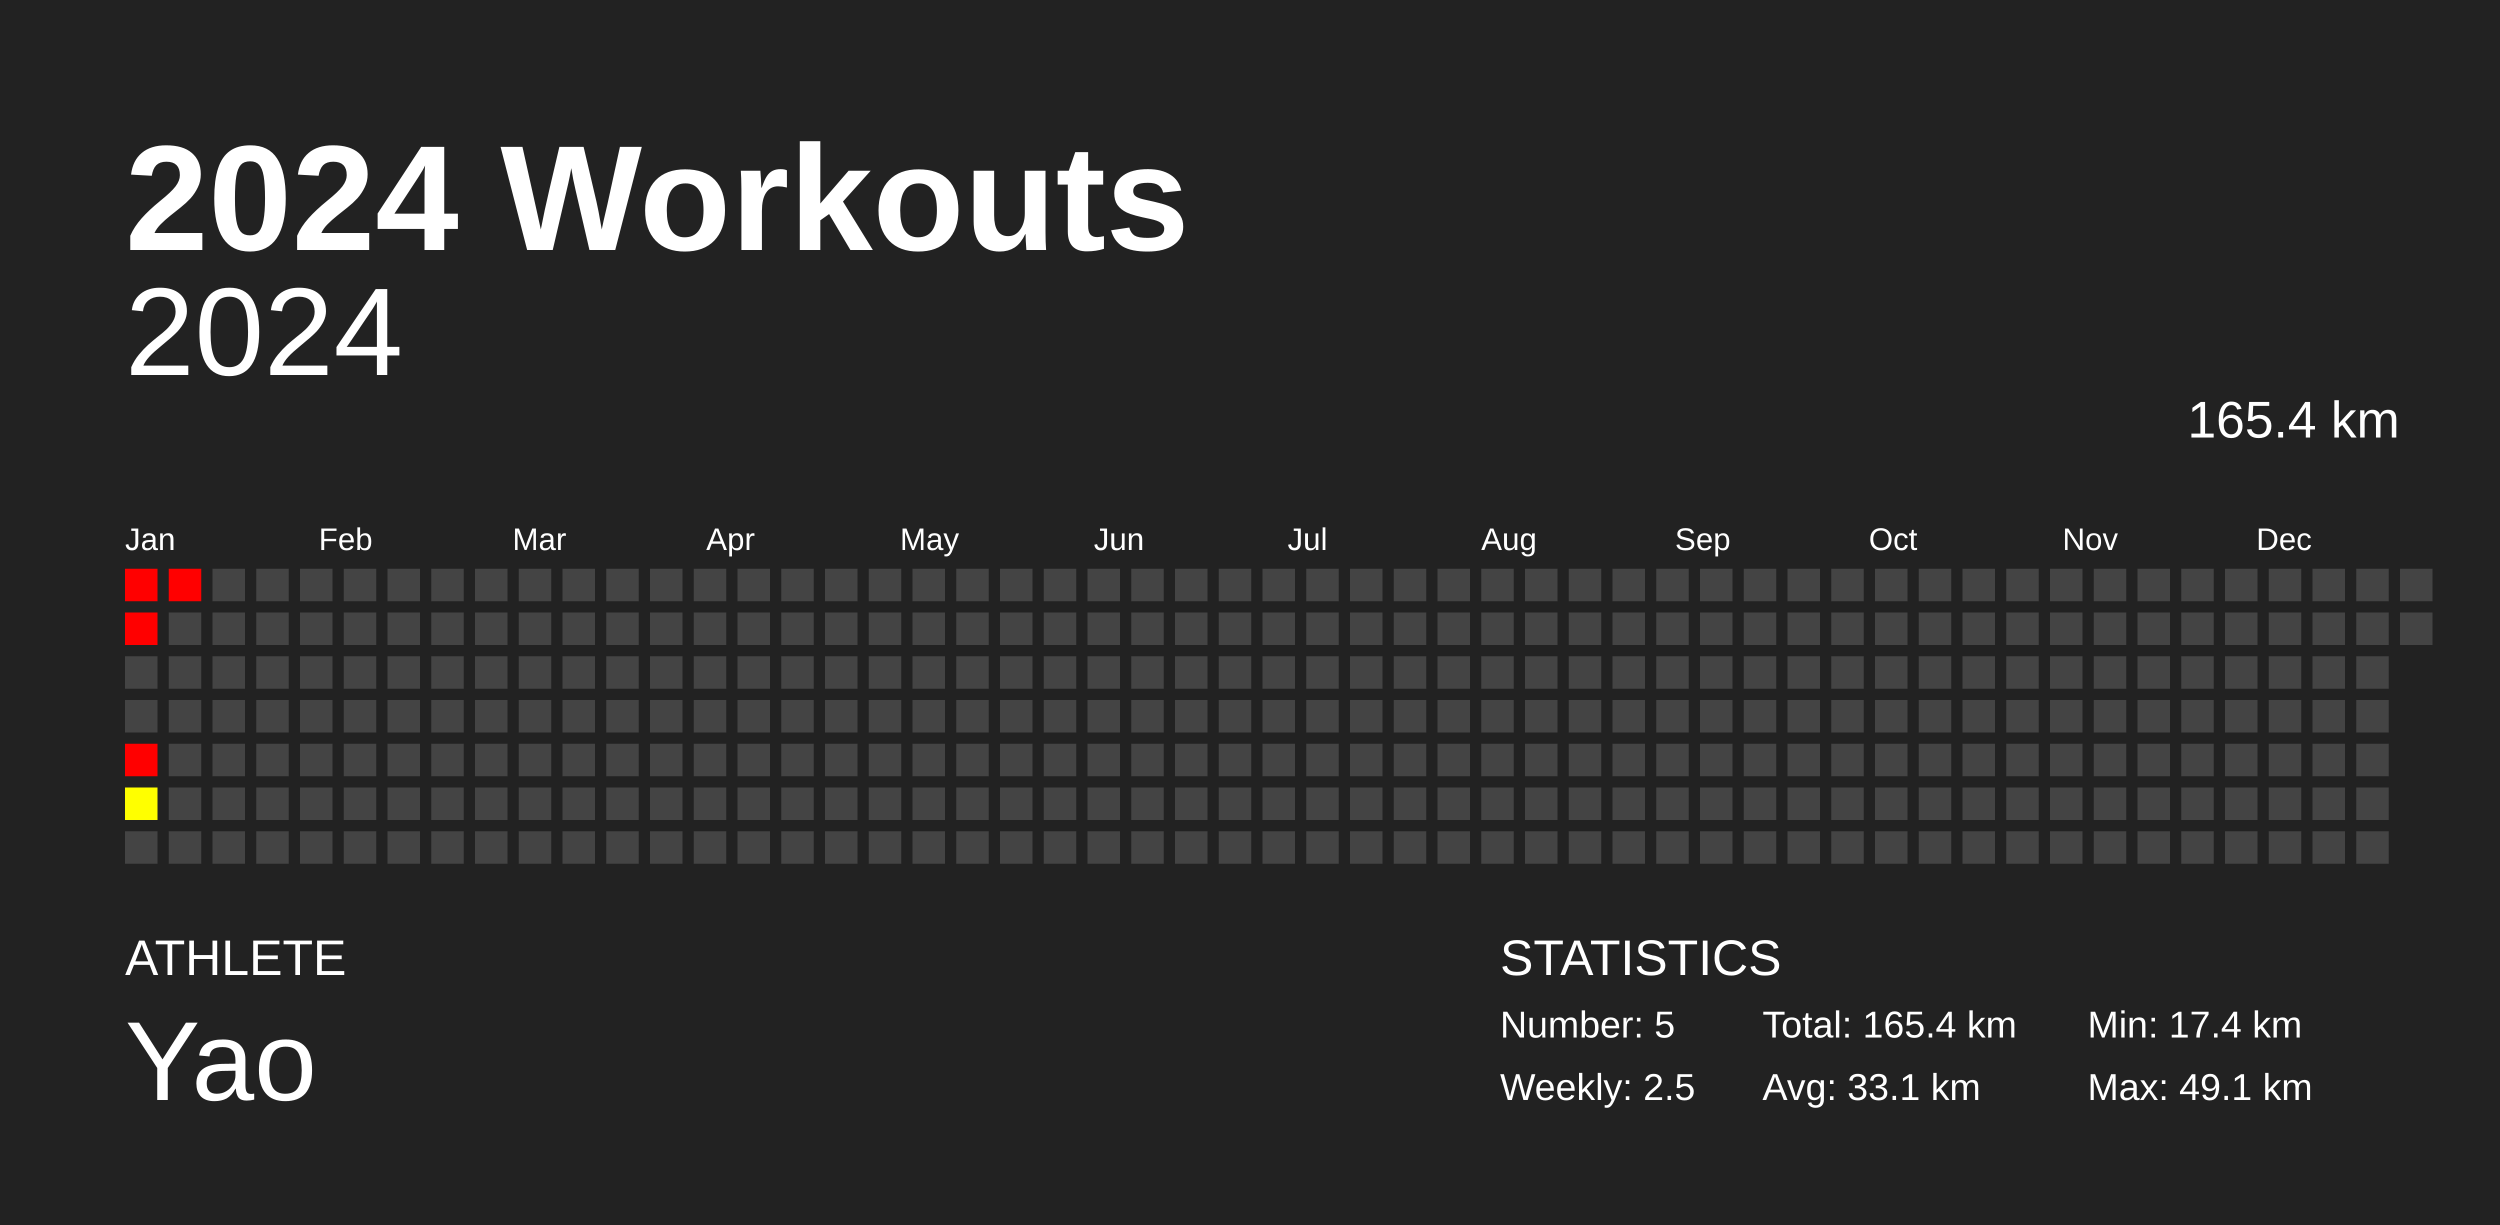
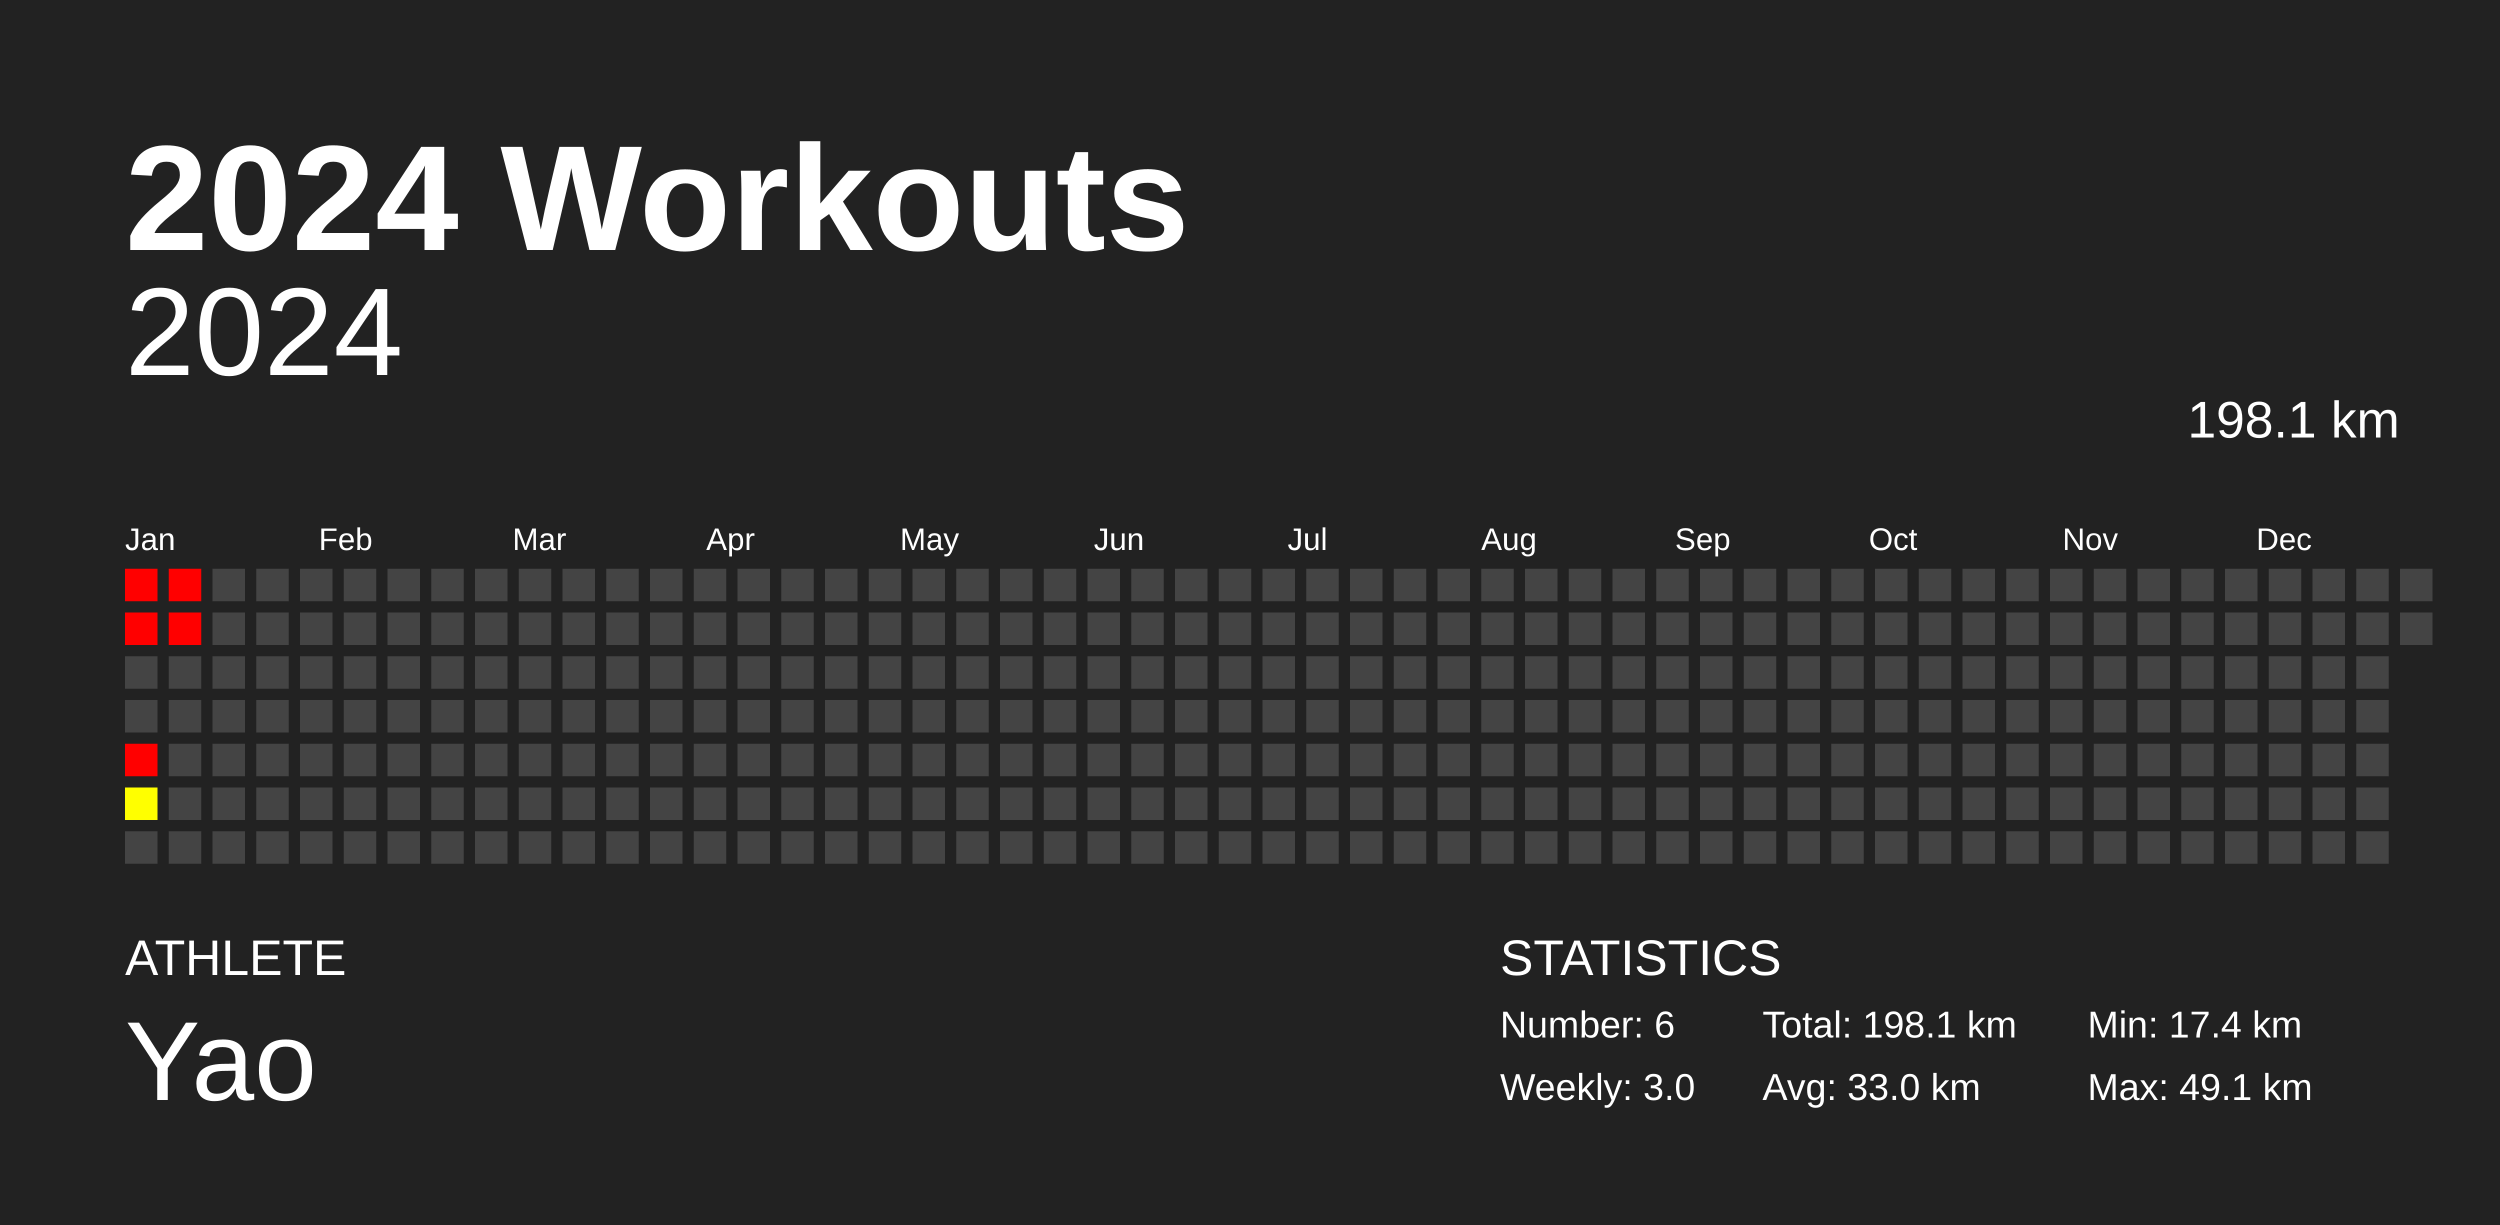
<svg xmlns="http://www.w3.org/2000/svg" baseProfile="full" height="98mm" version="1.1" viewBox="0,0,200,98" width="200mm">
  <defs />
  <rect fill="#222222" height="98" width="200" x="0" y="0" />
  <text fill="#FFFFFF" style="font-size:12px; font-family:Arial; font-weight:bold;" x="10" y="20">2024 Workouts</text>
  <text fill="#FFFFFF" style="font-size:4px; font-family:Arial" x="10" y="78">ATHLETE</text>
  <text fill="#FFFFFF" style="font-size:9px; font-family:Arial" x="10" y="88">Yao</text>
  <text fill="#FFFFFF" style="font-size:4px; font-family:Arial" x="120" y="78">STATISTICS</text>
-   <text fill="#FFFFFF" style="font-size:3px; font-family:Arial" x="120" y="83">Number: 5</text>
-   <text fill="#FFFFFF" style="font-size:3px; font-family:Arial" x="120" y="88">Weekly: 2.5</text>
-   <text fill="#FFFFFF" style="font-size:3px; font-family:Arial" x="141" y="83">Total: 165.4 km</text>
-   <text fill="#FFFFFF" style="font-size:3px; font-family:Arial" x="141" y="88">Avg: 33.1 km</text>
+   <text fill="#FFFFFF" style="font-size:3px; font-family:Arial" x="120" y="83">Number: 6</text>
+   <text fill="#FFFFFF" style="font-size:3px; font-family:Arial" x="120" y="88">Weekly: 3.0</text>
+   <text fill="#FFFFFF" style="font-size:3px; font-family:Arial" x="141" y="83">Total: 198.1 km</text>
+   <text fill="#FFFFFF" style="font-size:3px; font-family:Arial" x="141" y="88">Avg: 33.0 km</text>
  <text fill="#FFFFFF" style="font-size:3px; font-family:Arial" x="167" y="83">Min: 17.4 km</text>
  <text fill="#FFFFFF" style="font-size:3px; font-family:Arial" x="167" y="88">Max: 49.1 km</text>
  <text alignment-baseline="hanging" fill="#FFFFFF" style="font-size:10.0px; font-family:Arial;" x="10" y="30">2024</text>
-   <text alignment-baseline="hanging" fill="#FFFFFF" style="font-size:4.125px; font-family:Arial;" x="175" y="35">165.4 km</text>
+   <text alignment-baseline="hanging" fill="#FFFFFF" style="font-size:4.125px; font-family:Arial;" x="175" y="35">198.1 km</text>
  <text fill="#FFFFFF" style="font-size:2.5px; font-family:Arial" x="10.0" y="44">Jan</text>
  <text fill="#FFFFFF" style="font-size:2.5px; font-family:Arial" x="25.5" y="44">Feb</text>
  <text fill="#FFFFFF" style="font-size:2.5px; font-family:Arial" x="41.0" y="44">Mar</text>
  <text fill="#FFFFFF" style="font-size:2.5px; font-family:Arial" x="56.5" y="44">Apr</text>
  <text fill="#FFFFFF" style="font-size:2.5px; font-family:Arial" x="72.0" y="44">May</text>
  <text fill="#FFFFFF" style="font-size:2.5px; font-family:Arial" x="87.5" y="44">Jun</text>
  <text fill="#FFFFFF" style="font-size:2.5px; font-family:Arial" x="103.0" y="44">Jul</text>
  <text fill="#FFFFFF" style="font-size:2.5px; font-family:Arial" x="118.5" y="44">Aug</text>
  <text fill="#FFFFFF" style="font-size:2.5px; font-family:Arial" x="134.0" y="44">Sep</text>
  <text fill="#FFFFFF" style="font-size:2.5px; font-family:Arial" x="149.5" y="44">Oct</text>
  <text fill="#FFFFFF" style="font-size:2.5px; font-family:Arial" x="165.0" y="44">Nov</text>
  <text fill="#FFFFFF" style="font-size:2.5px; font-family:Arial" x="180.5" y="44">Dec</text>
  <rect fill="red" height="2.6" width="2.6" x="10.0" y="45.5" />
  <rect fill="red" height="2.6" width="2.6" x="10.0" y="49.0" />
  <rect fill="#444444" height="2.6" width="2.6" x="10.0" y="52.5" />
  <rect fill="#444444" height="2.6" width="2.6" x="10.0" y="56.0" />
  <rect fill="red" height="2.6" width="2.6" x="10.0" y="59.5" />
  <rect fill="#ffff00" height="2.6" width="2.6" x="10.0" y="63.0" />
  <rect fill="#444444" height="2.6" width="2.6" x="10.0" y="66.5" />
  <rect fill="red" height="2.6" width="2.6" x="13.5" y="45.5" />
-   <rect fill="#444444" height="2.6" width="2.6" x="13.5" y="49.0" />
+   <rect fill="red" height="2.6" width="2.6" x="13.5" y="49.0" />
  <rect fill="#444444" height="2.6" width="2.6" x="13.5" y="52.5" />
  <rect fill="#444444" height="2.6" width="2.6" x="13.5" y="56.0" />
  <rect fill="#444444" height="2.6" width="2.6" x="13.5" y="59.5" />
  <rect fill="#444444" height="2.6" width="2.6" x="13.5" y="63.0" />
  <rect fill="#444444" height="2.6" width="2.6" x="13.5" y="66.5" />
  <rect fill="#444444" height="2.6" width="2.6" x="17.0" y="45.5" />
  <rect fill="#444444" height="2.6" width="2.6" x="17.0" y="49.0" />
  <rect fill="#444444" height="2.6" width="2.6" x="17.0" y="52.5" />
  <rect fill="#444444" height="2.6" width="2.6" x="17.0" y="56.0" />
  <rect fill="#444444" height="2.6" width="2.6" x="17.0" y="59.5" />
  <rect fill="#444444" height="2.6" width="2.6" x="17.0" y="63.0" />
  <rect fill="#444444" height="2.6" width="2.6" x="17.0" y="66.5" />
  <rect fill="#444444" height="2.6" width="2.6" x="20.5" y="45.5" />
  <rect fill="#444444" height="2.6" width="2.6" x="20.5" y="49.0" />
  <rect fill="#444444" height="2.6" width="2.6" x="20.5" y="52.5" />
  <rect fill="#444444" height="2.6" width="2.6" x="20.5" y="56.0" />
  <rect fill="#444444" height="2.6" width="2.6" x="20.5" y="59.5" />
  <rect fill="#444444" height="2.6" width="2.6" x="20.5" y="63.0" />
  <rect fill="#444444" height="2.6" width="2.6" x="20.5" y="66.5" />
  <rect fill="#444444" height="2.6" width="2.6" x="24.0" y="45.5" />
  <rect fill="#444444" height="2.6" width="2.6" x="24.0" y="49.0" />
  <rect fill="#444444" height="2.6" width="2.6" x="24.0" y="52.5" />
  <rect fill="#444444" height="2.6" width="2.6" x="24.0" y="56.0" />
  <rect fill="#444444" height="2.6" width="2.6" x="24.0" y="59.5" />
  <rect fill="#444444" height="2.6" width="2.6" x="24.0" y="63.0" />
  <rect fill="#444444" height="2.6" width="2.6" x="24.0" y="66.5" />
  <rect fill="#444444" height="2.6" width="2.6" x="27.5" y="45.5" />
  <rect fill="#444444" height="2.6" width="2.6" x="27.5" y="49.0" />
  <rect fill="#444444" height="2.6" width="2.6" x="27.5" y="52.5" />
  <rect fill="#444444" height="2.6" width="2.6" x="27.5" y="56.0" />
  <rect fill="#444444" height="2.6" width="2.6" x="27.5" y="59.5" />
  <rect fill="#444444" height="2.6" width="2.6" x="27.5" y="63.0" />
  <rect fill="#444444" height="2.6" width="2.6" x="27.5" y="66.5" />
  <rect fill="#444444" height="2.6" width="2.6" x="31.0" y="45.5" />
  <rect fill="#444444" height="2.6" width="2.6" x="31.0" y="49.0" />
  <rect fill="#444444" height="2.6" width="2.6" x="31.0" y="52.5" />
  <rect fill="#444444" height="2.6" width="2.6" x="31.0" y="56.0" />
  <rect fill="#444444" height="2.6" width="2.6" x="31.0" y="59.5" />
  <rect fill="#444444" height="2.6" width="2.6" x="31.0" y="63.0" />
  <rect fill="#444444" height="2.6" width="2.6" x="31.0" y="66.5" />
  <rect fill="#444444" height="2.6" width="2.6" x="34.5" y="45.5" />
  <rect fill="#444444" height="2.6" width="2.6" x="34.5" y="49.0" />
  <rect fill="#444444" height="2.6" width="2.6" x="34.5" y="52.5" />
  <rect fill="#444444" height="2.6" width="2.6" x="34.5" y="56.0" />
  <rect fill="#444444" height="2.6" width="2.6" x="34.5" y="59.5" />
  <rect fill="#444444" height="2.6" width="2.6" x="34.5" y="63.0" />
  <rect fill="#444444" height="2.6" width="2.6" x="34.5" y="66.5" />
  <rect fill="#444444" height="2.6" width="2.6" x="38.0" y="45.5" />
  <rect fill="#444444" height="2.6" width="2.6" x="38.0" y="49.0" />
  <rect fill="#444444" height="2.6" width="2.6" x="38.0" y="52.5" />
  <rect fill="#444444" height="2.6" width="2.6" x="38.0" y="56.0" />
  <rect fill="#444444" height="2.6" width="2.6" x="38.0" y="59.5" />
  <rect fill="#444444" height="2.6" width="2.6" x="38.0" y="63.0" />
  <rect fill="#444444" height="2.6" width="2.6" x="38.0" y="66.5" />
  <rect fill="#444444" height="2.6" width="2.6" x="41.5" y="45.5" />
  <rect fill="#444444" height="2.6" width="2.6" x="41.5" y="49.0" />
  <rect fill="#444444" height="2.6" width="2.6" x="41.5" y="52.5" />
  <rect fill="#444444" height="2.6" width="2.6" x="41.5" y="56.0" />
  <rect fill="#444444" height="2.6" width="2.6" x="41.5" y="59.5" />
  <rect fill="#444444" height="2.6" width="2.6" x="41.5" y="63.0" />
  <rect fill="#444444" height="2.6" width="2.6" x="41.5" y="66.5" />
  <rect fill="#444444" height="2.6" width="2.6" x="45.0" y="45.5" />
  <rect fill="#444444" height="2.6" width="2.6" x="45.0" y="49.0" />
  <rect fill="#444444" height="2.6" width="2.6" x="45.0" y="52.5" />
  <rect fill="#444444" height="2.6" width="2.6" x="45.0" y="56.0" />
  <rect fill="#444444" height="2.6" width="2.6" x="45.0" y="59.5" />
  <rect fill="#444444" height="2.6" width="2.6" x="45.0" y="63.0" />
  <rect fill="#444444" height="2.6" width="2.6" x="45.0" y="66.5" />
  <rect fill="#444444" height="2.6" width="2.6" x="48.5" y="45.5" />
  <rect fill="#444444" height="2.6" width="2.6" x="48.5" y="49.0" />
  <rect fill="#444444" height="2.6" width="2.6" x="48.5" y="52.5" />
  <rect fill="#444444" height="2.6" width="2.6" x="48.5" y="56.0" />
  <rect fill="#444444" height="2.6" width="2.6" x="48.5" y="59.5" />
  <rect fill="#444444" height="2.6" width="2.6" x="48.5" y="63.0" />
  <rect fill="#444444" height="2.6" width="2.6" x="48.5" y="66.5" />
  <rect fill="#444444" height="2.6" width="2.6" x="52.0" y="45.5" />
  <rect fill="#444444" height="2.6" width="2.6" x="52.0" y="49.0" />
  <rect fill="#444444" height="2.6" width="2.6" x="52.0" y="52.5" />
  <rect fill="#444444" height="2.6" width="2.6" x="52.0" y="56.0" />
  <rect fill="#444444" height="2.6" width="2.6" x="52.0" y="59.5" />
  <rect fill="#444444" height="2.6" width="2.6" x="52.0" y="63.0" />
  <rect fill="#444444" height="2.6" width="2.6" x="52.0" y="66.5" />
  <rect fill="#444444" height="2.6" width="2.6" x="55.5" y="45.5" />
  <rect fill="#444444" height="2.6" width="2.6" x="55.5" y="49.0" />
  <rect fill="#444444" height="2.6" width="2.6" x="55.5" y="52.5" />
  <rect fill="#444444" height="2.6" width="2.6" x="55.5" y="56.0" />
  <rect fill="#444444" height="2.6" width="2.6" x="55.5" y="59.5" />
  <rect fill="#444444" height="2.6" width="2.6" x="55.5" y="63.0" />
  <rect fill="#444444" height="2.6" width="2.6" x="55.5" y="66.5" />
  <rect fill="#444444" height="2.6" width="2.6" x="59.0" y="45.5" />
  <rect fill="#444444" height="2.6" width="2.6" x="59.0" y="49.0" />
  <rect fill="#444444" height="2.6" width="2.6" x="59.0" y="52.5" />
  <rect fill="#444444" height="2.6" width="2.6" x="59.0" y="56.0" />
  <rect fill="#444444" height="2.6" width="2.6" x="59.0" y="59.5" />
  <rect fill="#444444" height="2.6" width="2.6" x="59.0" y="63.0" />
  <rect fill="#444444" height="2.6" width="2.6" x="59.0" y="66.5" />
  <rect fill="#444444" height="2.6" width="2.6" x="62.5" y="45.5" />
  <rect fill="#444444" height="2.6" width="2.6" x="62.5" y="49.0" />
  <rect fill="#444444" height="2.6" width="2.6" x="62.5" y="52.5" />
  <rect fill="#444444" height="2.6" width="2.6" x="62.5" y="56.0" />
  <rect fill="#444444" height="2.6" width="2.6" x="62.5" y="59.5" />
  <rect fill="#444444" height="2.6" width="2.6" x="62.5" y="63.0" />
  <rect fill="#444444" height="2.6" width="2.6" x="62.5" y="66.5" />
  <rect fill="#444444" height="2.6" width="2.6" x="66.0" y="45.5" />
  <rect fill="#444444" height="2.6" width="2.6" x="66.0" y="49.0" />
  <rect fill="#444444" height="2.6" width="2.6" x="66.0" y="52.5" />
  <rect fill="#444444" height="2.6" width="2.6" x="66.0" y="56.0" />
  <rect fill="#444444" height="2.6" width="2.6" x="66.0" y="59.5" />
  <rect fill="#444444" height="2.6" width="2.6" x="66.0" y="63.0" />
  <rect fill="#444444" height="2.6" width="2.6" x="66.0" y="66.5" />
  <rect fill="#444444" height="2.6" width="2.6" x="69.5" y="45.5" />
  <rect fill="#444444" height="2.6" width="2.6" x="69.5" y="49.0" />
  <rect fill="#444444" height="2.6" width="2.6" x="69.5" y="52.5" />
  <rect fill="#444444" height="2.6" width="2.6" x="69.5" y="56.0" />
  <rect fill="#444444" height="2.6" width="2.6" x="69.5" y="59.5" />
  <rect fill="#444444" height="2.6" width="2.6" x="69.5" y="63.0" />
  <rect fill="#444444" height="2.6" width="2.6" x="69.5" y="66.5" />
  <rect fill="#444444" height="2.6" width="2.6" x="73.0" y="45.5" />
  <rect fill="#444444" height="2.6" width="2.6" x="73.0" y="49.0" />
  <rect fill="#444444" height="2.6" width="2.6" x="73.0" y="52.5" />
  <rect fill="#444444" height="2.6" width="2.6" x="73.0" y="56.0" />
  <rect fill="#444444" height="2.6" width="2.6" x="73.0" y="59.5" />
  <rect fill="#444444" height="2.6" width="2.6" x="73.0" y="63.0" />
  <rect fill="#444444" height="2.6" width="2.6" x="73.0" y="66.5" />
  <rect fill="#444444" height="2.6" width="2.6" x="76.5" y="45.5" />
  <rect fill="#444444" height="2.6" width="2.6" x="76.5" y="49.0" />
  <rect fill="#444444" height="2.6" width="2.6" x="76.5" y="52.5" />
  <rect fill="#444444" height="2.6" width="2.6" x="76.5" y="56.0" />
  <rect fill="#444444" height="2.6" width="2.6" x="76.5" y="59.5" />
  <rect fill="#444444" height="2.6" width="2.6" x="76.5" y="63.0" />
  <rect fill="#444444" height="2.6" width="2.6" x="76.5" y="66.5" />
  <rect fill="#444444" height="2.6" width="2.6" x="80.0" y="45.5" />
  <rect fill="#444444" height="2.6" width="2.6" x="80.0" y="49.0" />
  <rect fill="#444444" height="2.6" width="2.6" x="80.0" y="52.5" />
  <rect fill="#444444" height="2.6" width="2.6" x="80.0" y="56.0" />
  <rect fill="#444444" height="2.6" width="2.6" x="80.0" y="59.5" />
  <rect fill="#444444" height="2.6" width="2.6" x="80.0" y="63.0" />
  <rect fill="#444444" height="2.6" width="2.6" x="80.0" y="66.5" />
  <rect fill="#444444" height="2.6" width="2.6" x="83.5" y="45.5" />
  <rect fill="#444444" height="2.6" width="2.6" x="83.5" y="49.0" />
  <rect fill="#444444" height="2.6" width="2.6" x="83.5" y="52.5" />
  <rect fill="#444444" height="2.6" width="2.6" x="83.5" y="56.0" />
  <rect fill="#444444" height="2.6" width="2.6" x="83.5" y="59.5" />
  <rect fill="#444444" height="2.6" width="2.6" x="83.5" y="63.0" />
  <rect fill="#444444" height="2.6" width="2.6" x="83.5" y="66.5" />
  <rect fill="#444444" height="2.6" width="2.6" x="87.0" y="45.5" />
  <rect fill="#444444" height="2.6" width="2.6" x="87.0" y="49.0" />
  <rect fill="#444444" height="2.6" width="2.6" x="87.0" y="52.5" />
  <rect fill="#444444" height="2.6" width="2.6" x="87.0" y="56.0" />
  <rect fill="#444444" height="2.6" width="2.6" x="87.0" y="59.5" />
  <rect fill="#444444" height="2.6" width="2.6" x="87.0" y="63.0" />
  <rect fill="#444444" height="2.6" width="2.6" x="87.0" y="66.5" />
  <rect fill="#444444" height="2.6" width="2.6" x="90.5" y="45.5" />
  <rect fill="#444444" height="2.6" width="2.6" x="90.5" y="49.0" />
  <rect fill="#444444" height="2.6" width="2.6" x="90.5" y="52.5" />
  <rect fill="#444444" height="2.6" width="2.6" x="90.5" y="56.0" />
  <rect fill="#444444" height="2.6" width="2.6" x="90.5" y="59.5" />
  <rect fill="#444444" height="2.6" width="2.6" x="90.5" y="63.0" />
  <rect fill="#444444" height="2.6" width="2.6" x="90.5" y="66.5" />
  <rect fill="#444444" height="2.6" width="2.6" x="94.0" y="45.5" />
  <rect fill="#444444" height="2.6" width="2.6" x="94.0" y="49.0" />
  <rect fill="#444444" height="2.6" width="2.6" x="94.0" y="52.5" />
  <rect fill="#444444" height="2.6" width="2.6" x="94.0" y="56.0" />
  <rect fill="#444444" height="2.6" width="2.6" x="94.0" y="59.5" />
  <rect fill="#444444" height="2.6" width="2.6" x="94.0" y="63.0" />
  <rect fill="#444444" height="2.6" width="2.6" x="94.0" y="66.5" />
  <rect fill="#444444" height="2.6" width="2.6" x="97.5" y="45.5" />
  <rect fill="#444444" height="2.6" width="2.6" x="97.5" y="49.0" />
  <rect fill="#444444" height="2.6" width="2.6" x="97.5" y="52.5" />
  <rect fill="#444444" height="2.6" width="2.6" x="97.5" y="56.0" />
  <rect fill="#444444" height="2.6" width="2.6" x="97.5" y="59.5" />
  <rect fill="#444444" height="2.6" width="2.6" x="97.5" y="63.0" />
  <rect fill="#444444" height="2.6" width="2.6" x="97.5" y="66.5" />
  <rect fill="#444444" height="2.6" width="2.6" x="101.0" y="45.5" />
  <rect fill="#444444" height="2.6" width="2.6" x="101.0" y="49.0" />
  <rect fill="#444444" height="2.6" width="2.6" x="101.0" y="52.5" />
  <rect fill="#444444" height="2.6" width="2.6" x="101.0" y="56.0" />
  <rect fill="#444444" height="2.6" width="2.6" x="101.0" y="59.5" />
  <rect fill="#444444" height="2.6" width="2.6" x="101.0" y="63.0" />
  <rect fill="#444444" height="2.6" width="2.6" x="101.0" y="66.5" />
  <rect fill="#444444" height="2.6" width="2.6" x="104.5" y="45.5" />
  <rect fill="#444444" height="2.6" width="2.6" x="104.5" y="49.0" />
  <rect fill="#444444" height="2.6" width="2.6" x="104.5" y="52.5" />
  <rect fill="#444444" height="2.6" width="2.6" x="104.5" y="56.0" />
  <rect fill="#444444" height="2.6" width="2.6" x="104.5" y="59.5" />
  <rect fill="#444444" height="2.6" width="2.6" x="104.5" y="63.0" />
  <rect fill="#444444" height="2.6" width="2.6" x="104.5" y="66.5" />
  <rect fill="#444444" height="2.6" width="2.6" x="108.0" y="45.5" />
  <rect fill="#444444" height="2.6" width="2.6" x="108.0" y="49.0" />
  <rect fill="#444444" height="2.6" width="2.6" x="108.0" y="52.5" />
  <rect fill="#444444" height="2.6" width="2.6" x="108.0" y="56.0" />
  <rect fill="#444444" height="2.6" width="2.6" x="108.0" y="59.5" />
  <rect fill="#444444" height="2.6" width="2.6" x="108.0" y="63.0" />
  <rect fill="#444444" height="2.6" width="2.6" x="108.0" y="66.5" />
  <rect fill="#444444" height="2.6" width="2.6" x="111.5" y="45.5" />
  <rect fill="#444444" height="2.6" width="2.6" x="111.5" y="49.0" />
  <rect fill="#444444" height="2.6" width="2.6" x="111.5" y="52.5" />
  <rect fill="#444444" height="2.6" width="2.6" x="111.5" y="56.0" />
  <rect fill="#444444" height="2.6" width="2.6" x="111.5" y="59.5" />
  <rect fill="#444444" height="2.6" width="2.6" x="111.5" y="63.0" />
  <rect fill="#444444" height="2.6" width="2.6" x="111.5" y="66.5" />
  <rect fill="#444444" height="2.6" width="2.6" x="115.0" y="45.5" />
  <rect fill="#444444" height="2.6" width="2.6" x="115.0" y="49.0" />
  <rect fill="#444444" height="2.6" width="2.6" x="115.0" y="52.5" />
  <rect fill="#444444" height="2.6" width="2.6" x="115.0" y="56.0" />
  <rect fill="#444444" height="2.6" width="2.6" x="115.0" y="59.5" />
  <rect fill="#444444" height="2.6" width="2.6" x="115.0" y="63.0" />
  <rect fill="#444444" height="2.6" width="2.6" x="115.0" y="66.5" />
  <rect fill="#444444" height="2.6" width="2.6" x="118.5" y="45.5" />
  <rect fill="#444444" height="2.6" width="2.6" x="118.5" y="49.0" />
  <rect fill="#444444" height="2.6" width="2.6" x="118.5" y="52.5" />
  <rect fill="#444444" height="2.6" width="2.6" x="118.5" y="56.0" />
  <rect fill="#444444" height="2.6" width="2.6" x="118.5" y="59.5" />
  <rect fill="#444444" height="2.6" width="2.6" x="118.5" y="63.0" />
  <rect fill="#444444" height="2.6" width="2.6" x="118.5" y="66.5" />
  <rect fill="#444444" height="2.6" width="2.6" x="122.0" y="45.5" />
  <rect fill="#444444" height="2.6" width="2.6" x="122.0" y="49.0" />
  <rect fill="#444444" height="2.6" width="2.6" x="122.0" y="52.5" />
  <rect fill="#444444" height="2.6" width="2.6" x="122.0" y="56.0" />
  <rect fill="#444444" height="2.6" width="2.6" x="122.0" y="59.5" />
  <rect fill="#444444" height="2.6" width="2.6" x="122.0" y="63.0" />
  <rect fill="#444444" height="2.6" width="2.6" x="122.0" y="66.5" />
  <rect fill="#444444" height="2.6" width="2.6" x="125.5" y="45.5" />
  <rect fill="#444444" height="2.6" width="2.6" x="125.5" y="49.0" />
  <rect fill="#444444" height="2.6" width="2.6" x="125.5" y="52.5" />
  <rect fill="#444444" height="2.6" width="2.6" x="125.5" y="56.0" />
  <rect fill="#444444" height="2.6" width="2.6" x="125.5" y="59.5" />
  <rect fill="#444444" height="2.6" width="2.6" x="125.5" y="63.0" />
  <rect fill="#444444" height="2.6" width="2.6" x="125.5" y="66.5" />
  <rect fill="#444444" height="2.6" width="2.6" x="129.0" y="45.5" />
  <rect fill="#444444" height="2.6" width="2.6" x="129.0" y="49.0" />
  <rect fill="#444444" height="2.6" width="2.6" x="129.0" y="52.5" />
  <rect fill="#444444" height="2.6" width="2.6" x="129.0" y="56.0" />
  <rect fill="#444444" height="2.6" width="2.6" x="129.0" y="59.5" />
  <rect fill="#444444" height="2.6" width="2.6" x="129.0" y="63.0" />
  <rect fill="#444444" height="2.6" width="2.6" x="129.0" y="66.5" />
  <rect fill="#444444" height="2.6" width="2.6" x="132.5" y="45.5" />
  <rect fill="#444444" height="2.6" width="2.6" x="132.5" y="49.0" />
  <rect fill="#444444" height="2.6" width="2.6" x="132.5" y="52.5" />
  <rect fill="#444444" height="2.6" width="2.6" x="132.5" y="56.0" />
  <rect fill="#444444" height="2.6" width="2.6" x="132.5" y="59.5" />
  <rect fill="#444444" height="2.6" width="2.6" x="132.5" y="63.0" />
  <rect fill="#444444" height="2.6" width="2.6" x="132.5" y="66.5" />
  <rect fill="#444444" height="2.6" width="2.6" x="136.0" y="45.5" />
  <rect fill="#444444" height="2.6" width="2.6" x="136.0" y="49.0" />
  <rect fill="#444444" height="2.6" width="2.6" x="136.0" y="52.5" />
  <rect fill="#444444" height="2.6" width="2.6" x="136.0" y="56.0" />
  <rect fill="#444444" height="2.6" width="2.6" x="136.0" y="59.5" />
  <rect fill="#444444" height="2.6" width="2.6" x="136.0" y="63.0" />
  <rect fill="#444444" height="2.6" width="2.6" x="136.0" y="66.5" />
  <rect fill="#444444" height="2.6" width="2.6" x="139.5" y="45.5" />
  <rect fill="#444444" height="2.6" width="2.6" x="139.5" y="49.0" />
  <rect fill="#444444" height="2.6" width="2.6" x="139.5" y="52.5" />
  <rect fill="#444444" height="2.6" width="2.6" x="139.5" y="56.0" />
  <rect fill="#444444" height="2.6" width="2.6" x="139.5" y="59.5" />
  <rect fill="#444444" height="2.6" width="2.6" x="139.5" y="63.0" />
  <rect fill="#444444" height="2.6" width="2.6" x="139.5" y="66.5" />
  <rect fill="#444444" height="2.6" width="2.6" x="143.0" y="45.5" />
  <rect fill="#444444" height="2.6" width="2.6" x="143.0" y="49.0" />
  <rect fill="#444444" height="2.6" width="2.6" x="143.0" y="52.5" />
  <rect fill="#444444" height="2.6" width="2.6" x="143.0" y="56.0" />
  <rect fill="#444444" height="2.6" width="2.6" x="143.0" y="59.5" />
  <rect fill="#444444" height="2.6" width="2.6" x="143.0" y="63.0" />
  <rect fill="#444444" height="2.6" width="2.6" x="143.0" y="66.5" />
  <rect fill="#444444" height="2.6" width="2.6" x="146.5" y="45.5" />
  <rect fill="#444444" height="2.6" width="2.6" x="146.5" y="49.0" />
  <rect fill="#444444" height="2.6" width="2.6" x="146.5" y="52.5" />
  <rect fill="#444444" height="2.6" width="2.6" x="146.5" y="56.0" />
  <rect fill="#444444" height="2.6" width="2.6" x="146.5" y="59.5" />
  <rect fill="#444444" height="2.6" width="2.6" x="146.5" y="63.0" />
  <rect fill="#444444" height="2.6" width="2.6" x="146.5" y="66.5" />
  <rect fill="#444444" height="2.6" width="2.6" x="150.0" y="45.5" />
  <rect fill="#444444" height="2.6" width="2.6" x="150.0" y="49.0" />
  <rect fill="#444444" height="2.6" width="2.6" x="150.0" y="52.5" />
  <rect fill="#444444" height="2.6" width="2.6" x="150.0" y="56.0" />
  <rect fill="#444444" height="2.6" width="2.6" x="150.0" y="59.5" />
  <rect fill="#444444" height="2.6" width="2.6" x="150.0" y="63.0" />
  <rect fill="#444444" height="2.6" width="2.6" x="150.0" y="66.5" />
  <rect fill="#444444" height="2.6" width="2.6" x="153.5" y="45.5" />
  <rect fill="#444444" height="2.6" width="2.6" x="153.5" y="49.0" />
  <rect fill="#444444" height="2.6" width="2.6" x="153.5" y="52.5" />
  <rect fill="#444444" height="2.6" width="2.6" x="153.5" y="56.0" />
  <rect fill="#444444" height="2.6" width="2.6" x="153.5" y="59.5" />
  <rect fill="#444444" height="2.6" width="2.6" x="153.5" y="63.0" />
  <rect fill="#444444" height="2.6" width="2.6" x="153.5" y="66.5" />
  <rect fill="#444444" height="2.6" width="2.6" x="157.0" y="45.5" />
  <rect fill="#444444" height="2.6" width="2.6" x="157.0" y="49.0" />
  <rect fill="#444444" height="2.6" width="2.6" x="157.0" y="52.5" />
  <rect fill="#444444" height="2.6" width="2.6" x="157.0" y="56.0" />
  <rect fill="#444444" height="2.6" width="2.6" x="157.0" y="59.5" />
  <rect fill="#444444" height="2.6" width="2.6" x="157.0" y="63.0" />
  <rect fill="#444444" height="2.6" width="2.6" x="157.0" y="66.5" />
  <rect fill="#444444" height="2.6" width="2.6" x="160.5" y="45.5" />
  <rect fill="#444444" height="2.6" width="2.6" x="160.5" y="49.0" />
  <rect fill="#444444" height="2.6" width="2.6" x="160.5" y="52.5" />
  <rect fill="#444444" height="2.6" width="2.6" x="160.5" y="56.0" />
  <rect fill="#444444" height="2.6" width="2.6" x="160.5" y="59.5" />
  <rect fill="#444444" height="2.6" width="2.6" x="160.5" y="63.0" />
  <rect fill="#444444" height="2.6" width="2.6" x="160.5" y="66.5" />
  <rect fill="#444444" height="2.6" width="2.6" x="164.0" y="45.5" />
  <rect fill="#444444" height="2.6" width="2.6" x="164.0" y="49.0" />
  <rect fill="#444444" height="2.6" width="2.6" x="164.0" y="52.5" />
  <rect fill="#444444" height="2.6" width="2.6" x="164.0" y="56.0" />
  <rect fill="#444444" height="2.6" width="2.6" x="164.0" y="59.5" />
  <rect fill="#444444" height="2.6" width="2.6" x="164.0" y="63.0" />
  <rect fill="#444444" height="2.6" width="2.6" x="164.0" y="66.5" />
  <rect fill="#444444" height="2.6" width="2.6" x="167.5" y="45.5" />
  <rect fill="#444444" height="2.6" width="2.6" x="167.5" y="49.0" />
  <rect fill="#444444" height="2.6" width="2.6" x="167.5" y="52.5" />
  <rect fill="#444444" height="2.6" width="2.6" x="167.5" y="56.0" />
  <rect fill="#444444" height="2.6" width="2.6" x="167.5" y="59.5" />
  <rect fill="#444444" height="2.6" width="2.6" x="167.5" y="63.0" />
  <rect fill="#444444" height="2.6" width="2.6" x="167.5" y="66.5" />
  <rect fill="#444444" height="2.6" width="2.6" x="171.0" y="45.5" />
  <rect fill="#444444" height="2.6" width="2.6" x="171.0" y="49.0" />
  <rect fill="#444444" height="2.6" width="2.6" x="171.0" y="52.5" />
  <rect fill="#444444" height="2.6" width="2.6" x="171.0" y="56.0" />
  <rect fill="#444444" height="2.6" width="2.6" x="171.0" y="59.5" />
  <rect fill="#444444" height="2.6" width="2.6" x="171.0" y="63.0" />
  <rect fill="#444444" height="2.6" width="2.6" x="171.0" y="66.5" />
  <rect fill="#444444" height="2.6" width="2.6" x="174.5" y="45.5" />
  <rect fill="#444444" height="2.6" width="2.6" x="174.5" y="49.0" />
  <rect fill="#444444" height="2.6" width="2.6" x="174.5" y="52.5" />
  <rect fill="#444444" height="2.6" width="2.6" x="174.5" y="56.0" />
  <rect fill="#444444" height="2.6" width="2.6" x="174.5" y="59.5" />
  <rect fill="#444444" height="2.6" width="2.6" x="174.5" y="63.0" />
  <rect fill="#444444" height="2.6" width="2.6" x="174.5" y="66.5" />
  <rect fill="#444444" height="2.6" width="2.6" x="178.0" y="45.5" />
  <rect fill="#444444" height="2.6" width="2.6" x="178.0" y="49.0" />
  <rect fill="#444444" height="2.6" width="2.6" x="178.0" y="52.5" />
  <rect fill="#444444" height="2.6" width="2.6" x="178.0" y="56.0" />
  <rect fill="#444444" height="2.6" width="2.6" x="178.0" y="59.5" />
  <rect fill="#444444" height="2.6" width="2.6" x="178.0" y="63.0" />
  <rect fill="#444444" height="2.6" width="2.6" x="178.0" y="66.5" />
  <rect fill="#444444" height="2.6" width="2.6" x="181.5" y="45.5" />
  <rect fill="#444444" height="2.6" width="2.6" x="181.5" y="49.0" />
  <rect fill="#444444" height="2.6" width="2.6" x="181.5" y="52.5" />
  <rect fill="#444444" height="2.6" width="2.6" x="181.5" y="56.0" />
  <rect fill="#444444" height="2.6" width="2.6" x="181.5" y="59.5" />
  <rect fill="#444444" height="2.6" width="2.6" x="181.5" y="63.0" />
  <rect fill="#444444" height="2.6" width="2.6" x="181.5" y="66.5" />
  <rect fill="#444444" height="2.6" width="2.6" x="185.0" y="45.5" />
  <rect fill="#444444" height="2.6" width="2.6" x="185.0" y="49.0" />
  <rect fill="#444444" height="2.6" width="2.6" x="185.0" y="52.5" />
  <rect fill="#444444" height="2.6" width="2.6" x="185.0" y="56.0" />
  <rect fill="#444444" height="2.6" width="2.6" x="185.0" y="59.5" />
  <rect fill="#444444" height="2.6" width="2.6" x="185.0" y="63.0" />
  <rect fill="#444444" height="2.6" width="2.6" x="185.0" y="66.5" />
  <rect fill="#444444" height="2.6" width="2.6" x="188.5" y="45.5" />
  <rect fill="#444444" height="2.6" width="2.6" x="188.5" y="49.0" />
  <rect fill="#444444" height="2.6" width="2.6" x="188.5" y="52.5" />
  <rect fill="#444444" height="2.6" width="2.6" x="188.5" y="56.0" />
  <rect fill="#444444" height="2.6" width="2.6" x="188.5" y="59.5" />
  <rect fill="#444444" height="2.6" width="2.6" x="188.5" y="63.0" />
  <rect fill="#444444" height="2.6" width="2.6" x="188.5" y="66.5" />
  <rect fill="#444444" height="2.6" width="2.6" x="192.0" y="45.5" />
  <rect fill="#444444" height="2.6" width="2.6" x="192.0" y="49.0" />
</svg>
